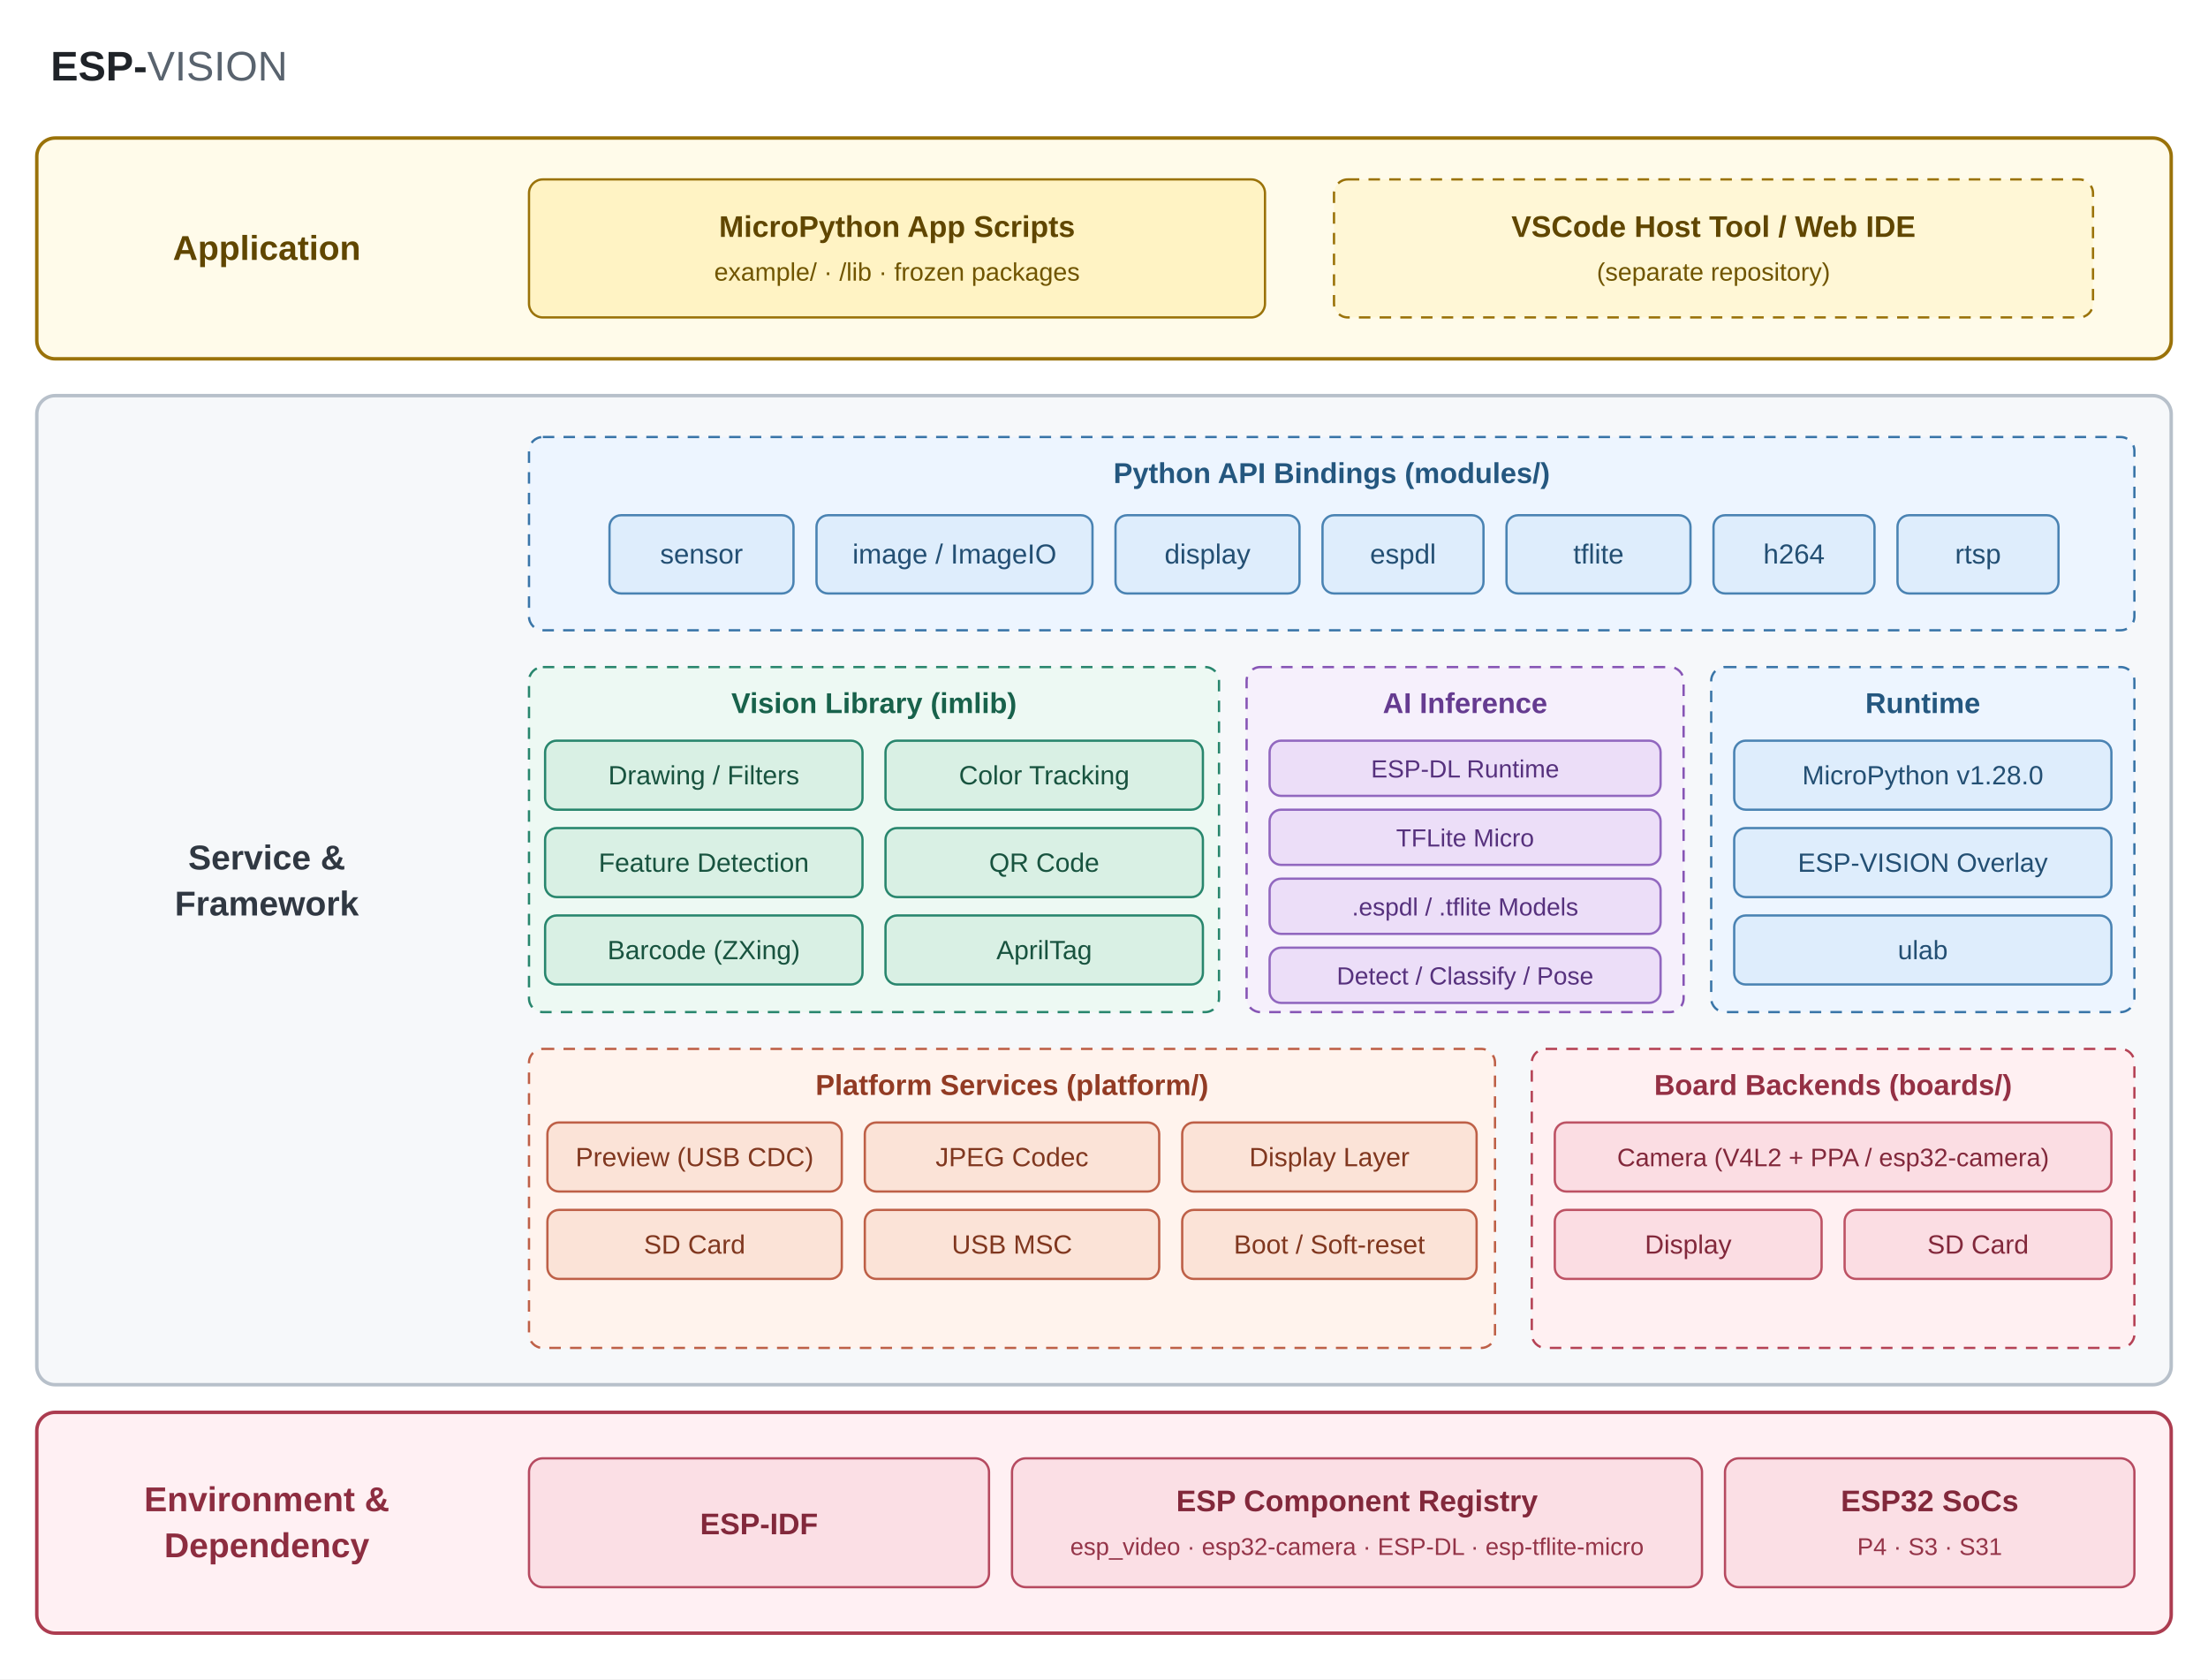
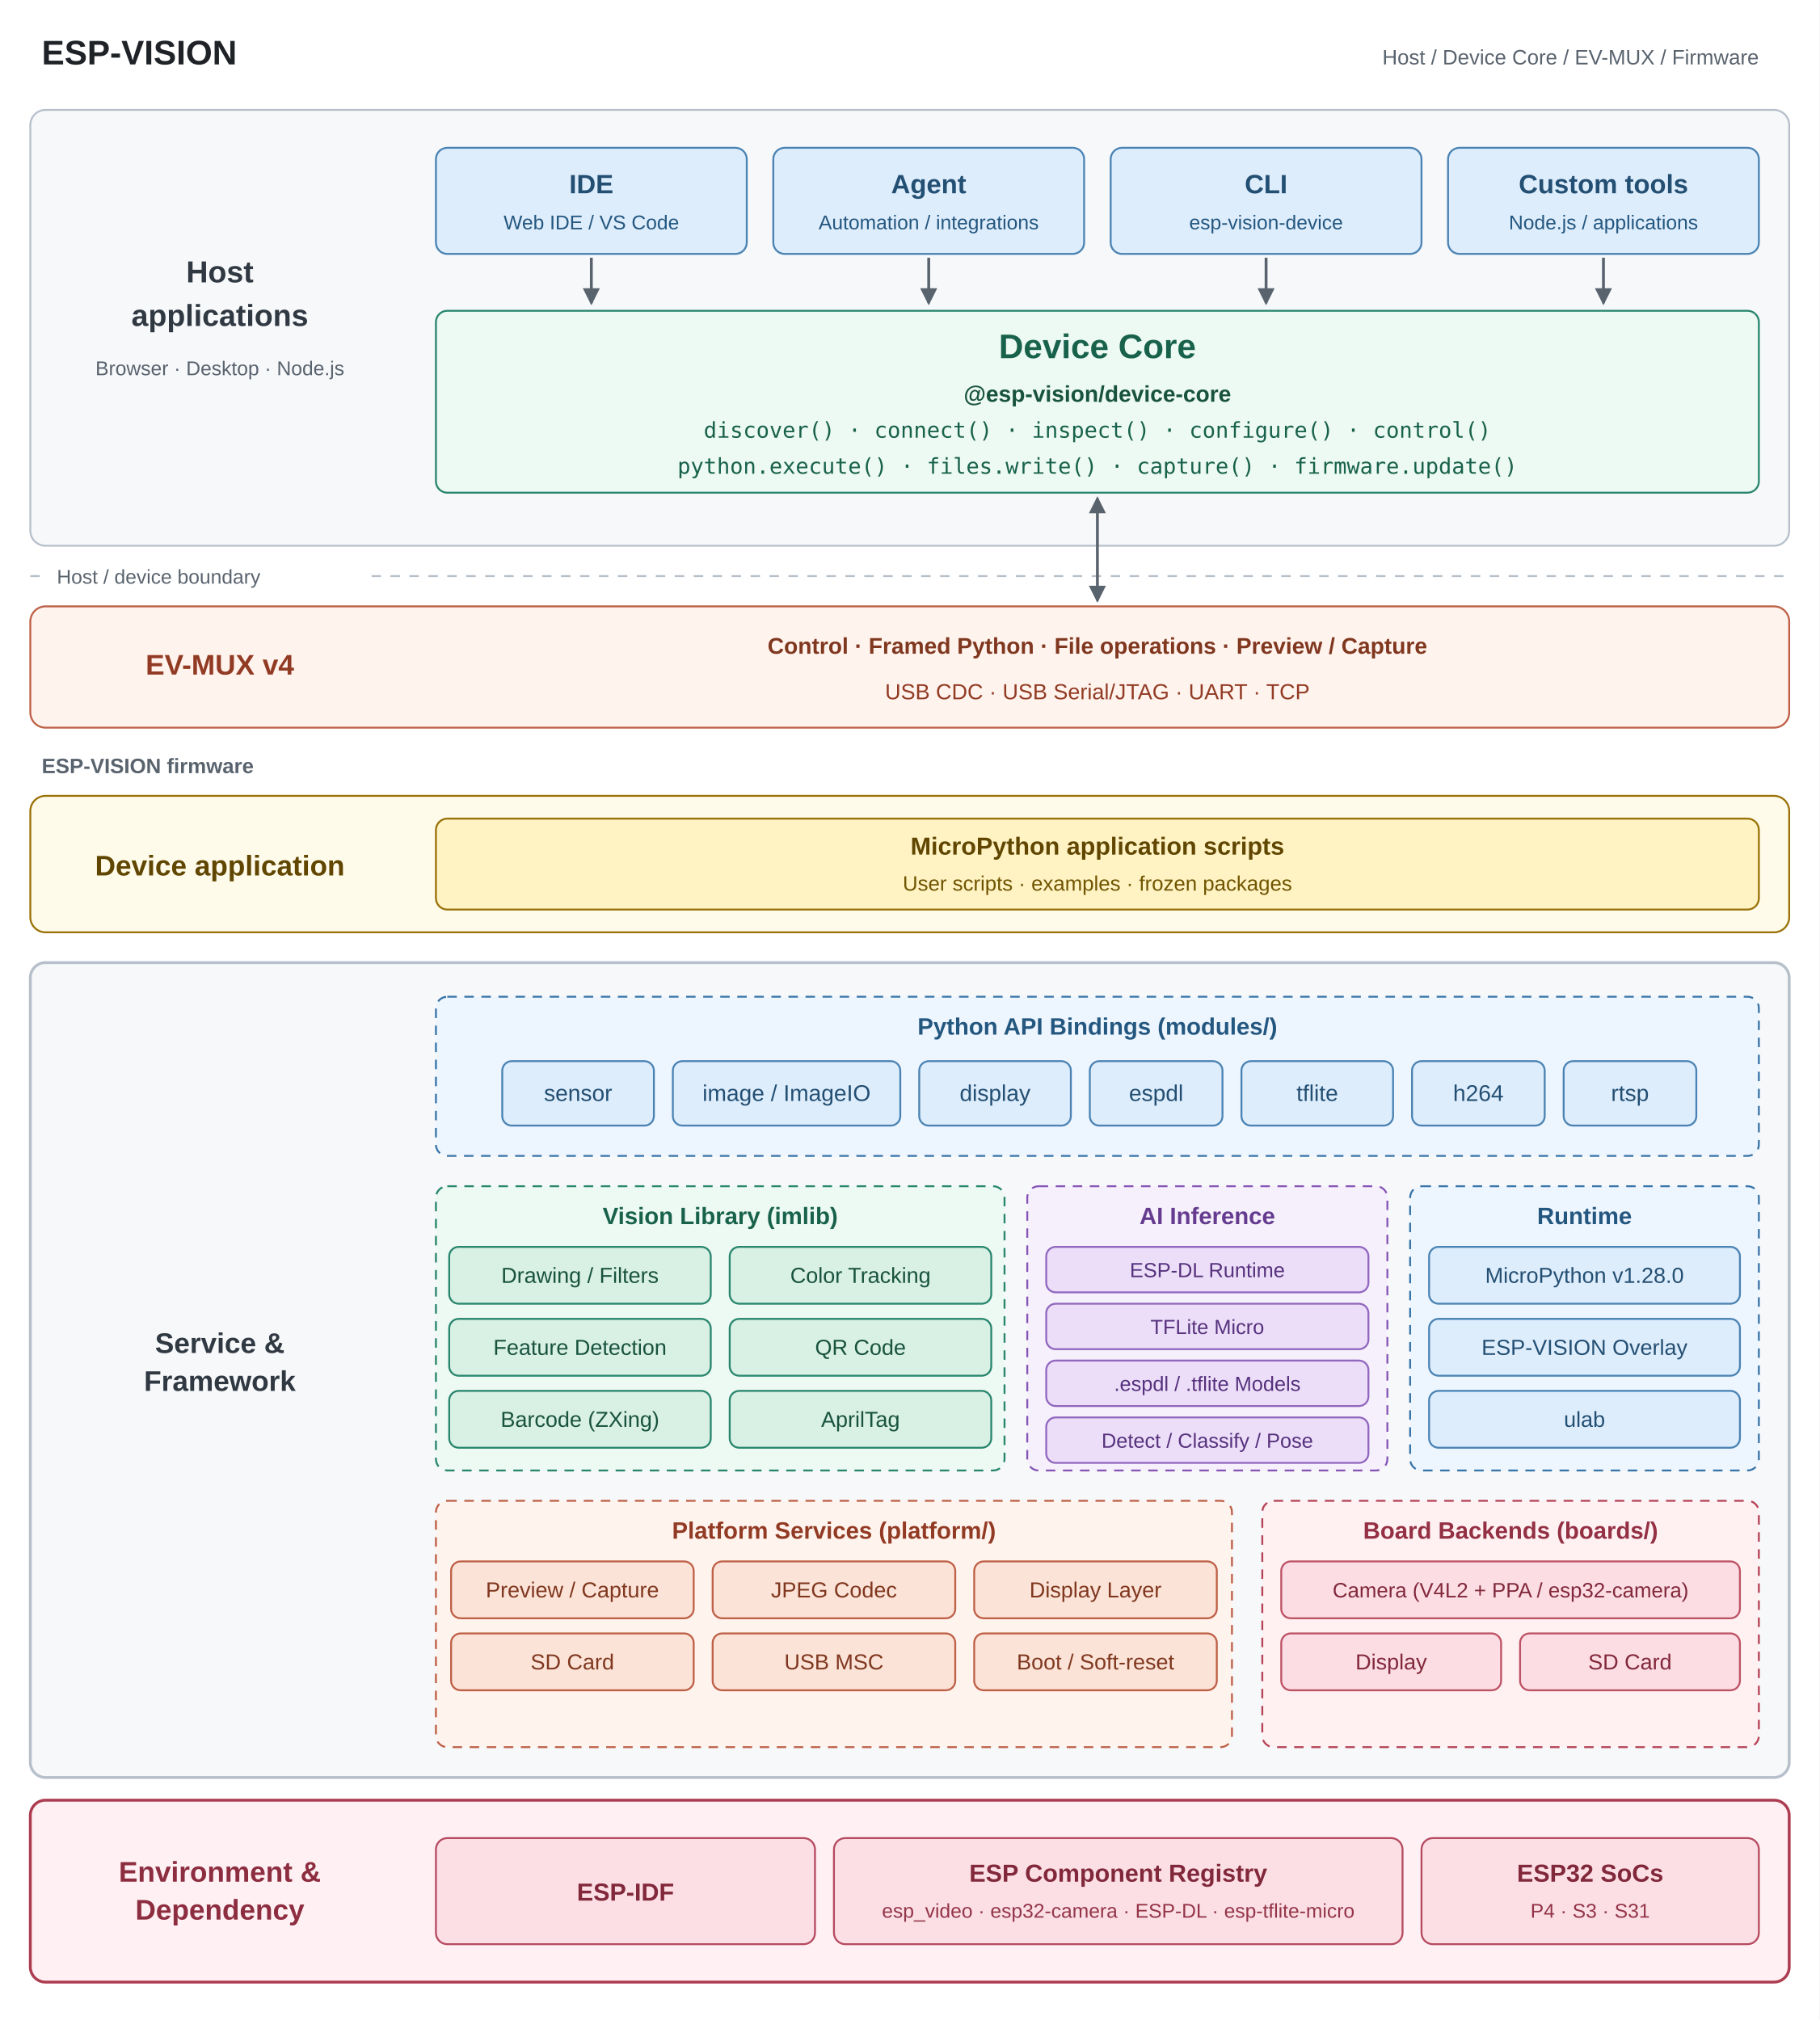
- <svg xmlns="http://www.w3.org/2000/svg" width="960" height="730" viewBox="0 0 960 730" font-family="'Segoe UI', 'Helvetica Neue', Arial, sans-serif">
-   <rect width="960" height="730" fill="#ffffff" />
-   <g>
-     <text x="22" y="35" font-size="18" font-weight="700" fill="#1f2328">ESP-<tspan fill="#59636e" font-weight="400">VISION</tspan>
-     </text>
-   </g>
-   <g>
-     <rect x="16" y="60" width="928" height="96" rx="8" fill="#fffbea" stroke="#9a7209" stroke-width="1.5" />
-     <text x="116" y="113" font-size="15" font-weight="700" fill="#604600" text-anchor="middle">Application</text>
-     <rect x="230" y="78" width="320" height="60" rx="6" fill="#fff3c4" stroke="#9a7209" />
-     <text x="390" y="103" font-size="13" font-weight="600" fill="#604600" text-anchor="middle">MicroPython App Scripts</text>
-     <text x="390" y="122" font-size="11" fill="#705500" text-anchor="middle">example/ · /lib · frozen packages</text>
-     <rect x="580" y="78" width="330" height="60" rx="6" fill="#fff7d6" stroke="#9a7209" stroke-dasharray="5 4" />
-     <text x="745" y="103" font-size="13" font-weight="600" fill="#604600" text-anchor="middle">VSCode Host Tool / Web IDE</text>
-     <text x="745" y="122" font-size="11" fill="#705500" text-anchor="middle">(separate repository)</text>
-   </g>
-   <g>
+ <svg xmlns="http://www.w3.org/2000/svg" width="960" height="1066" viewBox="0 0 960 1066" font-family="'Segoe UI', 'Helvetica Neue', Arial, sans-serif" role="img" aria-labelledby="architecture-title architecture-description">
+   <defs>
+     <marker id="arrowhead" viewBox="0 0 8 8" refX="7" refY="4" markerWidth="6" markerHeight="6" orient="auto-start-reverse">
+       <path d="M 0 0 L 8 4 L 0 8 Z" fill="#59636e" />
+     </marker>
+   </defs>
+   <rect x="0" y="0" width="960" height="1066" rx="0" fill="#ffffff" />
+   <text x="22" y="34" font-size="18" fill="#1f2328" font-weight="700" text-anchor="start">ESP-VISION</text>
+   <text x="928" y="34" font-size="11" fill="#59636e" font-weight="400" text-anchor="end">Host  /  Device Core  /  EV-MUX  /  Firmware</text>
+   <rect x="16" y="58" width="928" height="230" rx="8" fill="#f6f8fa" stroke="#b7c0ca" />
+   <text x="116" y="149" font-size="16" fill="#303842" font-weight="700" text-anchor="middle">Host</text>
+   <text x="116" y="172" font-size="16" fill="#303842" font-weight="700" text-anchor="middle">applications</text>
+   <text x="116" y="198" font-size="10.5" fill="#59636e" font-weight="400" text-anchor="middle">Browser · Desktop · Node.js</text>
+   <rect x="230" y="78" width="164" height="56" rx="6" fill="#deedfc" stroke="#4a83b3" />
+   <text x="312" y="102" font-size="14" fill="#234f73" font-weight="600" text-anchor="middle">IDE</text>
+   <text x="312" y="121" font-size="10.5" fill="#24577f" font-weight="400" text-anchor="middle">Web IDE / VS Code</text>
+   <path d="M 312 136 V 160" fill="none" stroke="#59636e" stroke-width="1.5" marker-end="url(#arrowhead)" />
+   <rect x="408" y="78" width="164" height="56" rx="6" fill="#deedfc" stroke="#4a83b3" />
+   <text x="490" y="102" font-size="14" fill="#234f73" font-weight="600" text-anchor="middle">Agent</text>
+   <text x="490" y="121" font-size="10.5" fill="#24577f" font-weight="400" text-anchor="middle">Automation / integrations</text>
+   <path d="M 490 136 V 160" fill="none" stroke="#59636e" stroke-width="1.5" marker-end="url(#arrowhead)" />
+   <rect x="586" y="78" width="164" height="56" rx="6" fill="#deedfc" stroke="#4a83b3" />
+   <text x="668" y="102" font-size="14" fill="#234f73" font-weight="600" text-anchor="middle">CLI</text>
+   <text x="668" y="121" font-size="10.5" fill="#24577f" font-weight="400" text-anchor="middle">esp-vision-device</text>
+   <path d="M 668 136 V 160" fill="none" stroke="#59636e" stroke-width="1.5" marker-end="url(#arrowhead)" />
+   <rect x="764" y="78" width="164" height="56" rx="6" fill="#deedfc" stroke="#4a83b3" />
+   <text x="846" y="102" font-size="14" fill="#234f73" font-weight="600" text-anchor="middle">Custom tools</text>
+   <text x="846" y="121" font-size="10.5" fill="#24577f" font-weight="400" text-anchor="middle">Node.js / applications</text>
+   <path d="M 846 136 V 160" fill="none" stroke="#59636e" stroke-width="1.5" marker-end="url(#arrowhead)" />
+   <rect x="230" y="164" width="698" height="96" rx="6" fill="#edf9f3" stroke="#28866d" />
+   <text x="579" y="189" font-size="18" fill="#18624b" font-weight="700" text-anchor="middle">Device Core</text>
+   <text x="579" y="212" font-size="12" fill="#18533f" font-weight="600" text-anchor="middle">@esp-vision/device-core</text>
+   <text x="579" y="231" font-size="11.5" fill="#18624b" font-weight="400" text-anchor="middle" font-family="'Cascadia Code', 'SFMono-Regular', Consolas, monospace">discover() · connect() · inspect() · configure() · control()</text>
+   <text x="579" y="250" font-size="11.5" fill="#18624b" font-weight="400" text-anchor="middle" font-family="'Cascadia Code', 'SFMono-Regular', Consolas, monospace">python.execute() · files.write() · capture() · firmware.update()</text>
+   <path d="M 16 304 H 944" fill="none" stroke="#b7c0ca" stroke-dasharray="5 5" />
+   <rect x="24" y="294" width="172" height="20" rx="0" fill="#ffffff" />
+   <text x="30" y="308" font-size="10.5" fill="#59636e" font-weight="400" text-anchor="start">Host / device boundary</text>
+   <path d="M 579 263 V 317" fill="none" stroke="#59636e" stroke-width="1.5" marker-end="url(#arrowhead)" marker-start="url(#arrowhead)" />
+   <rect x="16" y="320" width="928" height="64" rx="8" fill="#fff3ed" stroke="#be6047" />
+   <text x="116" y="356" font-size="15" fill="#923b24" font-weight="700" text-anchor="middle">EV-MUX v4</text>
+   <text x="579" y="345" font-size="12" fill="#80371f" font-weight="600" text-anchor="middle">Control · Framed Python · File operations · Preview / Capture</text>
+   <text x="579" y="369" font-size="11.5" fill="#923b24" font-weight="400" text-anchor="middle">USB CDC  ·  USB Serial/JTAG  ·  UART  ·  TCP</text>
+   <text x="22" y="408" font-size="11" fill="#59636e" font-weight="600" text-anchor="start">ESP-VISION firmware</text>
+   <rect x="16" y="420" width="928" height="72" rx="8" fill="#fffbea" stroke="#9a7209" />
+   <text x="116" y="462" font-size="15" fill="#604600" font-weight="700" text-anchor="middle">Device application</text>
+   <rect x="230" y="432" width="698" height="48" rx="6" fill="#fff3c4" stroke="#9a7209" />
+   <text x="579" y="451" font-size="13" fill="#604600" font-weight="600" text-anchor="middle">MicroPython application scripts</text>
+   <text x="579" y="470" font-size="11" fill="#705500" font-weight="400" text-anchor="middle">User scripts · examples · frozen packages</text>
+   <g transform="translate(0 336)">
    <rect x="16" y="172" width="928" height="430" rx="8" fill="#f6f8fa" stroke="#b7c0ca" stroke-width="1.5" />
    <text x="116" y="378" font-size="15" font-weight="700" fill="#303842" text-anchor="middle">Service &amp;</text>
    <text x="116" y="398" font-size="15" font-weight="700" fill="#303842" text-anchor="middle">Framework</text>
    <g>
      <rect x="230" y="190" width="698" height="84" rx="6" fill="#edf5ff" stroke="#3975a8" stroke-dasharray="5 4" />
      <text x="579" y="210" font-size="12.5" font-weight="600" fill="#24577f" text-anchor="middle">Python API Bindings (modules/)</text>
      <g font-size="12" fill="#234f73" text-anchor="middle">
        <rect x="265" y="224" width="80" height="34" rx="5" fill="#deedfc" stroke="#4a83b3" />
        <text x="305" y="245">sensor</text>
        <rect x="355" y="224" width="120" height="34" rx="5" fill="#deedfc" stroke="#4a83b3" />
        <text x="415" y="245">image / ImageIO</text>
        <rect x="485" y="224" width="80" height="34" rx="5" fill="#deedfc" stroke="#4a83b3" />
        <text x="525" y="245">display</text>
        <rect x="575" y="224" width="70" height="34" rx="5" fill="#deedfc" stroke="#4a83b3" />
        <text x="610" y="245">espdl</text>
        <rect x="655" y="224" width="80" height="34" rx="5" fill="#deedfc" stroke="#4a83b3" />
        <text x="695" y="245">tflite</text>
        <rect x="745" y="224" width="70" height="34" rx="5" fill="#deedfc" stroke="#4a83b3" />
        <text x="780" y="245">h264</text>
        <rect x="825" y="224" width="70" height="34" rx="5" fill="#deedfc" stroke="#4a83b3" />
        <text x="860" y="245">rtsp</text>
      </g>
    </g>
    <g>
      <rect x="230" y="290" width="300" height="150" rx="6" fill="#edf9f3" stroke="#28866d" stroke-dasharray="5 4" />
      <text x="380" y="310" font-size="12.5" font-weight="600" fill="#18624b" text-anchor="middle">Vision Library (imlib)</text>
      <g font-size="11.5" fill="#18533f" text-anchor="middle">
        <rect x="237" y="322" width="138" height="30" rx="5" fill="#d9f0e4" stroke="#28866d" />
        <text x="306" y="341">Drawing / Filters</text>
        <rect x="385" y="322" width="138" height="30" rx="5" fill="#d9f0e4" stroke="#28866d" />
        <text x="454" y="341">Color Tracking</text>
        <rect x="237" y="360" width="138" height="30" rx="5" fill="#d9f0e4" stroke="#28866d" />
        <text x="306" y="379">Feature Detection</text>
        <rect x="385" y="360" width="138" height="30" rx="5" fill="#d9f0e4" stroke="#28866d" />
        <text x="454" y="379">QR Code</text>
        <rect x="237" y="398" width="138" height="30" rx="5" fill="#d9f0e4" stroke="#28866d" />
        <text x="306" y="417">Barcode (ZXing)</text>
        <rect x="385" y="398" width="138" height="30" rx="5" fill="#d9f0e4" stroke="#28866d" />
        <text x="454" y="417">AprilTag</text>
      </g>
    </g>
    <g>
      <rect x="542" y="290" width="190" height="150" rx="6" fill="#f6f0fc" stroke="#8655b5" stroke-dasharray="5 4" />
      <text x="637" y="310" font-size="12.5" font-weight="600" fill="#653b90" text-anchor="middle">AI Inference</text>
      <g font-size="10.8" fill="#56317d" text-anchor="middle">
        <rect x="552" y="322" width="170" height="24" rx="5" fill="#ecdef8" stroke="#9167bf" />
        <text x="637" y="338">ESP-DL Runtime</text>
        <rect x="552" y="352" width="170" height="24" rx="5" fill="#ecdef8" stroke="#9167bf" />
        <text x="637" y="368">TFLite Micro</text>
        <rect x="552" y="382" width="170" height="24" rx="5" fill="#ecdef8" stroke="#9167bf" />
        <text x="637" y="398">.espdl / .tflite Models</text>
        <rect x="552" y="412" width="170" height="24" rx="5" fill="#ecdef8" stroke="#9167bf" />
        <text x="637" y="428">Detect / Classify / Pose</text>
      </g>
    </g>
    <g>
      <rect x="744" y="290" width="184" height="150" rx="6" fill="#edf5ff" stroke="#3975a8" stroke-dasharray="5 4" />
      <text x="836" y="310" font-size="12.5" font-weight="600" fill="#24577f" text-anchor="middle">Runtime</text>
      <g font-size="11.5" fill="#234f73" text-anchor="middle">
        <rect x="754" y="322" width="164" height="30" rx="5" fill="#deedfc" stroke="#4a83b3" />
        <text x="836" y="341">MicroPython v1.28.0</text>
        <rect x="754" y="360" width="164" height="30" rx="5" fill="#deedfc" stroke="#4a83b3" />
        <text x="836" y="379">ESP-VISION Overlay</text>
        <rect x="754" y="398" width="164" height="30" rx="5" fill="#deedfc" stroke="#4a83b3" />
        <text x="836" y="417">ulab</text>
      </g>
    </g>
    <g>
      <rect x="230" y="456" width="420" height="130" rx="6" fill="#fff3ed" stroke="#be6047" stroke-dasharray="5 4" />
      <text x="440" y="476" font-size="12.5" font-weight="600" fill="#923b24" text-anchor="middle">Platform Services (platform/)</text>
      <g font-size="11.5" fill="#80371f" text-anchor="middle">
        <rect x="238" y="488" width="128" height="30" rx="5" fill="#fbe3d7" stroke="#be6047" />
-         <text x="302" y="507">Preview (USB CDC)</text>
+         <text x="302" y="507">Preview / Capture</text>
        <rect x="376" y="488" width="128" height="30" rx="5" fill="#fbe3d7" stroke="#be6047" />
        <text x="440" y="507">JPEG Codec</text>
        <rect x="514" y="488" width="128" height="30" rx="5" fill="#fbe3d7" stroke="#be6047" />
        <text x="578" y="507">Display Layer</text>
        <rect x="238" y="526" width="128" height="30" rx="5" fill="#fbe3d7" stroke="#be6047" />
        <text x="302" y="545">SD Card</text>
        <rect x="376" y="526" width="128" height="30" rx="5" fill="#fbe3d7" stroke="#be6047" />
        <text x="440" y="545">USB MSC</text>
        <rect x="514" y="526" width="128" height="30" rx="5" fill="#fbe3d7" stroke="#be6047" />
        <text x="578" y="545">Boot / Soft-reset</text>
      </g>
    </g>
    <g>
      <rect x="666" y="456" width="262" height="130" rx="6" fill="#fff0f2" stroke="#b54255" stroke-dasharray="5 4" />
      <text x="797" y="476" font-size="12.5" font-weight="600" fill="#943044" text-anchor="middle">Board Backends (boards/)</text>
      <g font-size="11.5" fill="#82283b" text-anchor="middle">
        <rect x="676" y="488" width="242" height="30" rx="5" fill="#fbdde3" stroke="#bd5264" />
        <text x="797" y="507" font-size="11">Camera (V4L2 + PPA / esp32-camera)</text>
        <rect x="676" y="526" width="116" height="30" rx="5" fill="#fbdde3" stroke="#bd5264" />
        <text x="734" y="545">Display</text>
        <rect x="802" y="526" width="116" height="30" rx="5" fill="#fbdde3" stroke="#bd5264" />
        <text x="860" y="545">SD Card</text>
      </g>
    </g>
  </g>
-   <g>
+   <g transform="translate(0 336)">
    <rect x="16" y="614" width="928" height="96" rx="8" fill="#fff0f3" stroke="#ac3c50" stroke-width="1.5" />
    <text x="116" y="657" font-size="15" font-weight="700" fill="#8d2d40" text-anchor="middle">Environment &amp;</text>
    <text x="116" y="677" font-size="15" font-weight="700" fill="#8d2d40" text-anchor="middle">Dependency</text>
    <rect x="230" y="634" width="200" height="56" rx="6" fill="#fbdfe5" stroke="#b64a60" />
    <text x="330" y="667" font-size="13" font-weight="600" fill="#82283b" text-anchor="middle">ESP-IDF</text>
    <rect x="440" y="634" width="300" height="56" rx="6" fill="#fbdfe5" stroke="#b64a60" />
    <text x="590" y="657" font-size="13" font-weight="600" fill="#82283b" text-anchor="middle">ESP Component Registry</text>
    <text x="590" y="676" font-size="10.5" fill="#943448" text-anchor="middle">esp_video · esp32-camera · ESP-DL · esp-tflite-micro</text>
    <rect x="750" y="634" width="178" height="56" rx="6" fill="#fbdfe5" stroke="#b64a60" />
    <text x="839" y="657" font-size="13" font-weight="600" fill="#82283b" text-anchor="middle">ESP32 SoCs</text>
    <text x="839" y="676" font-size="10.5" fill="#943448" text-anchor="middle">P4 · S3 · S31</text>
  </g>
</svg>
